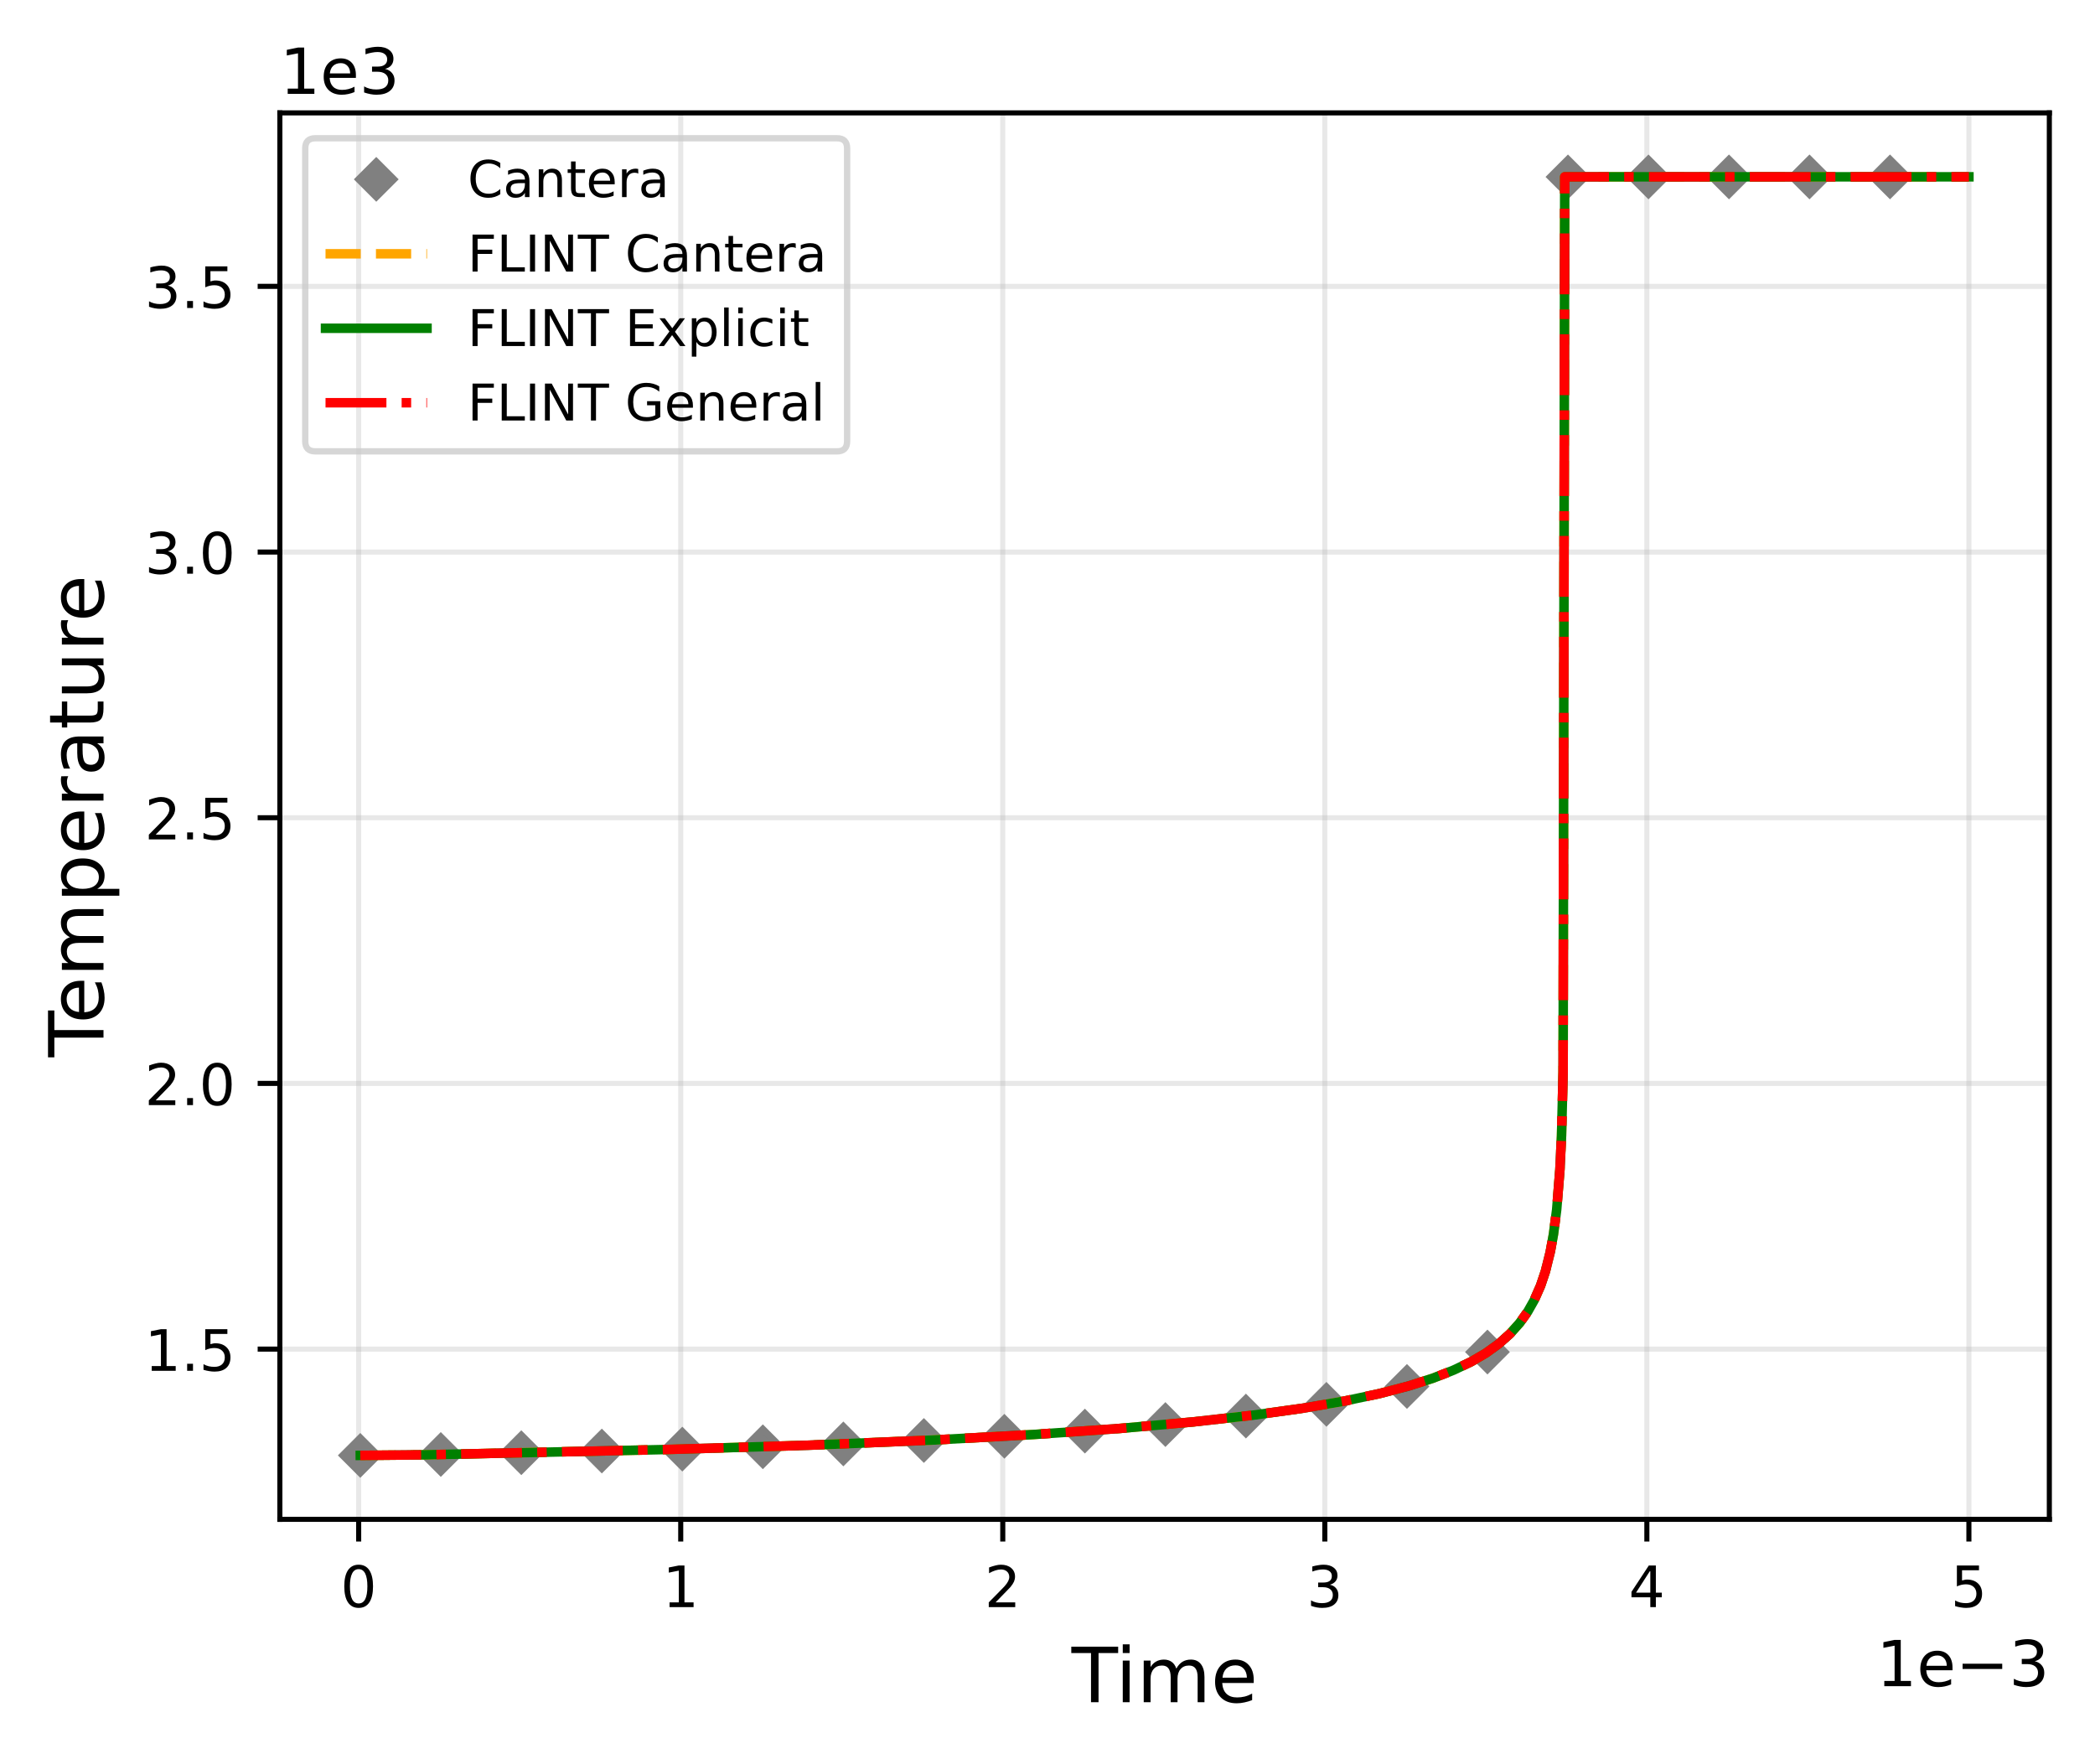
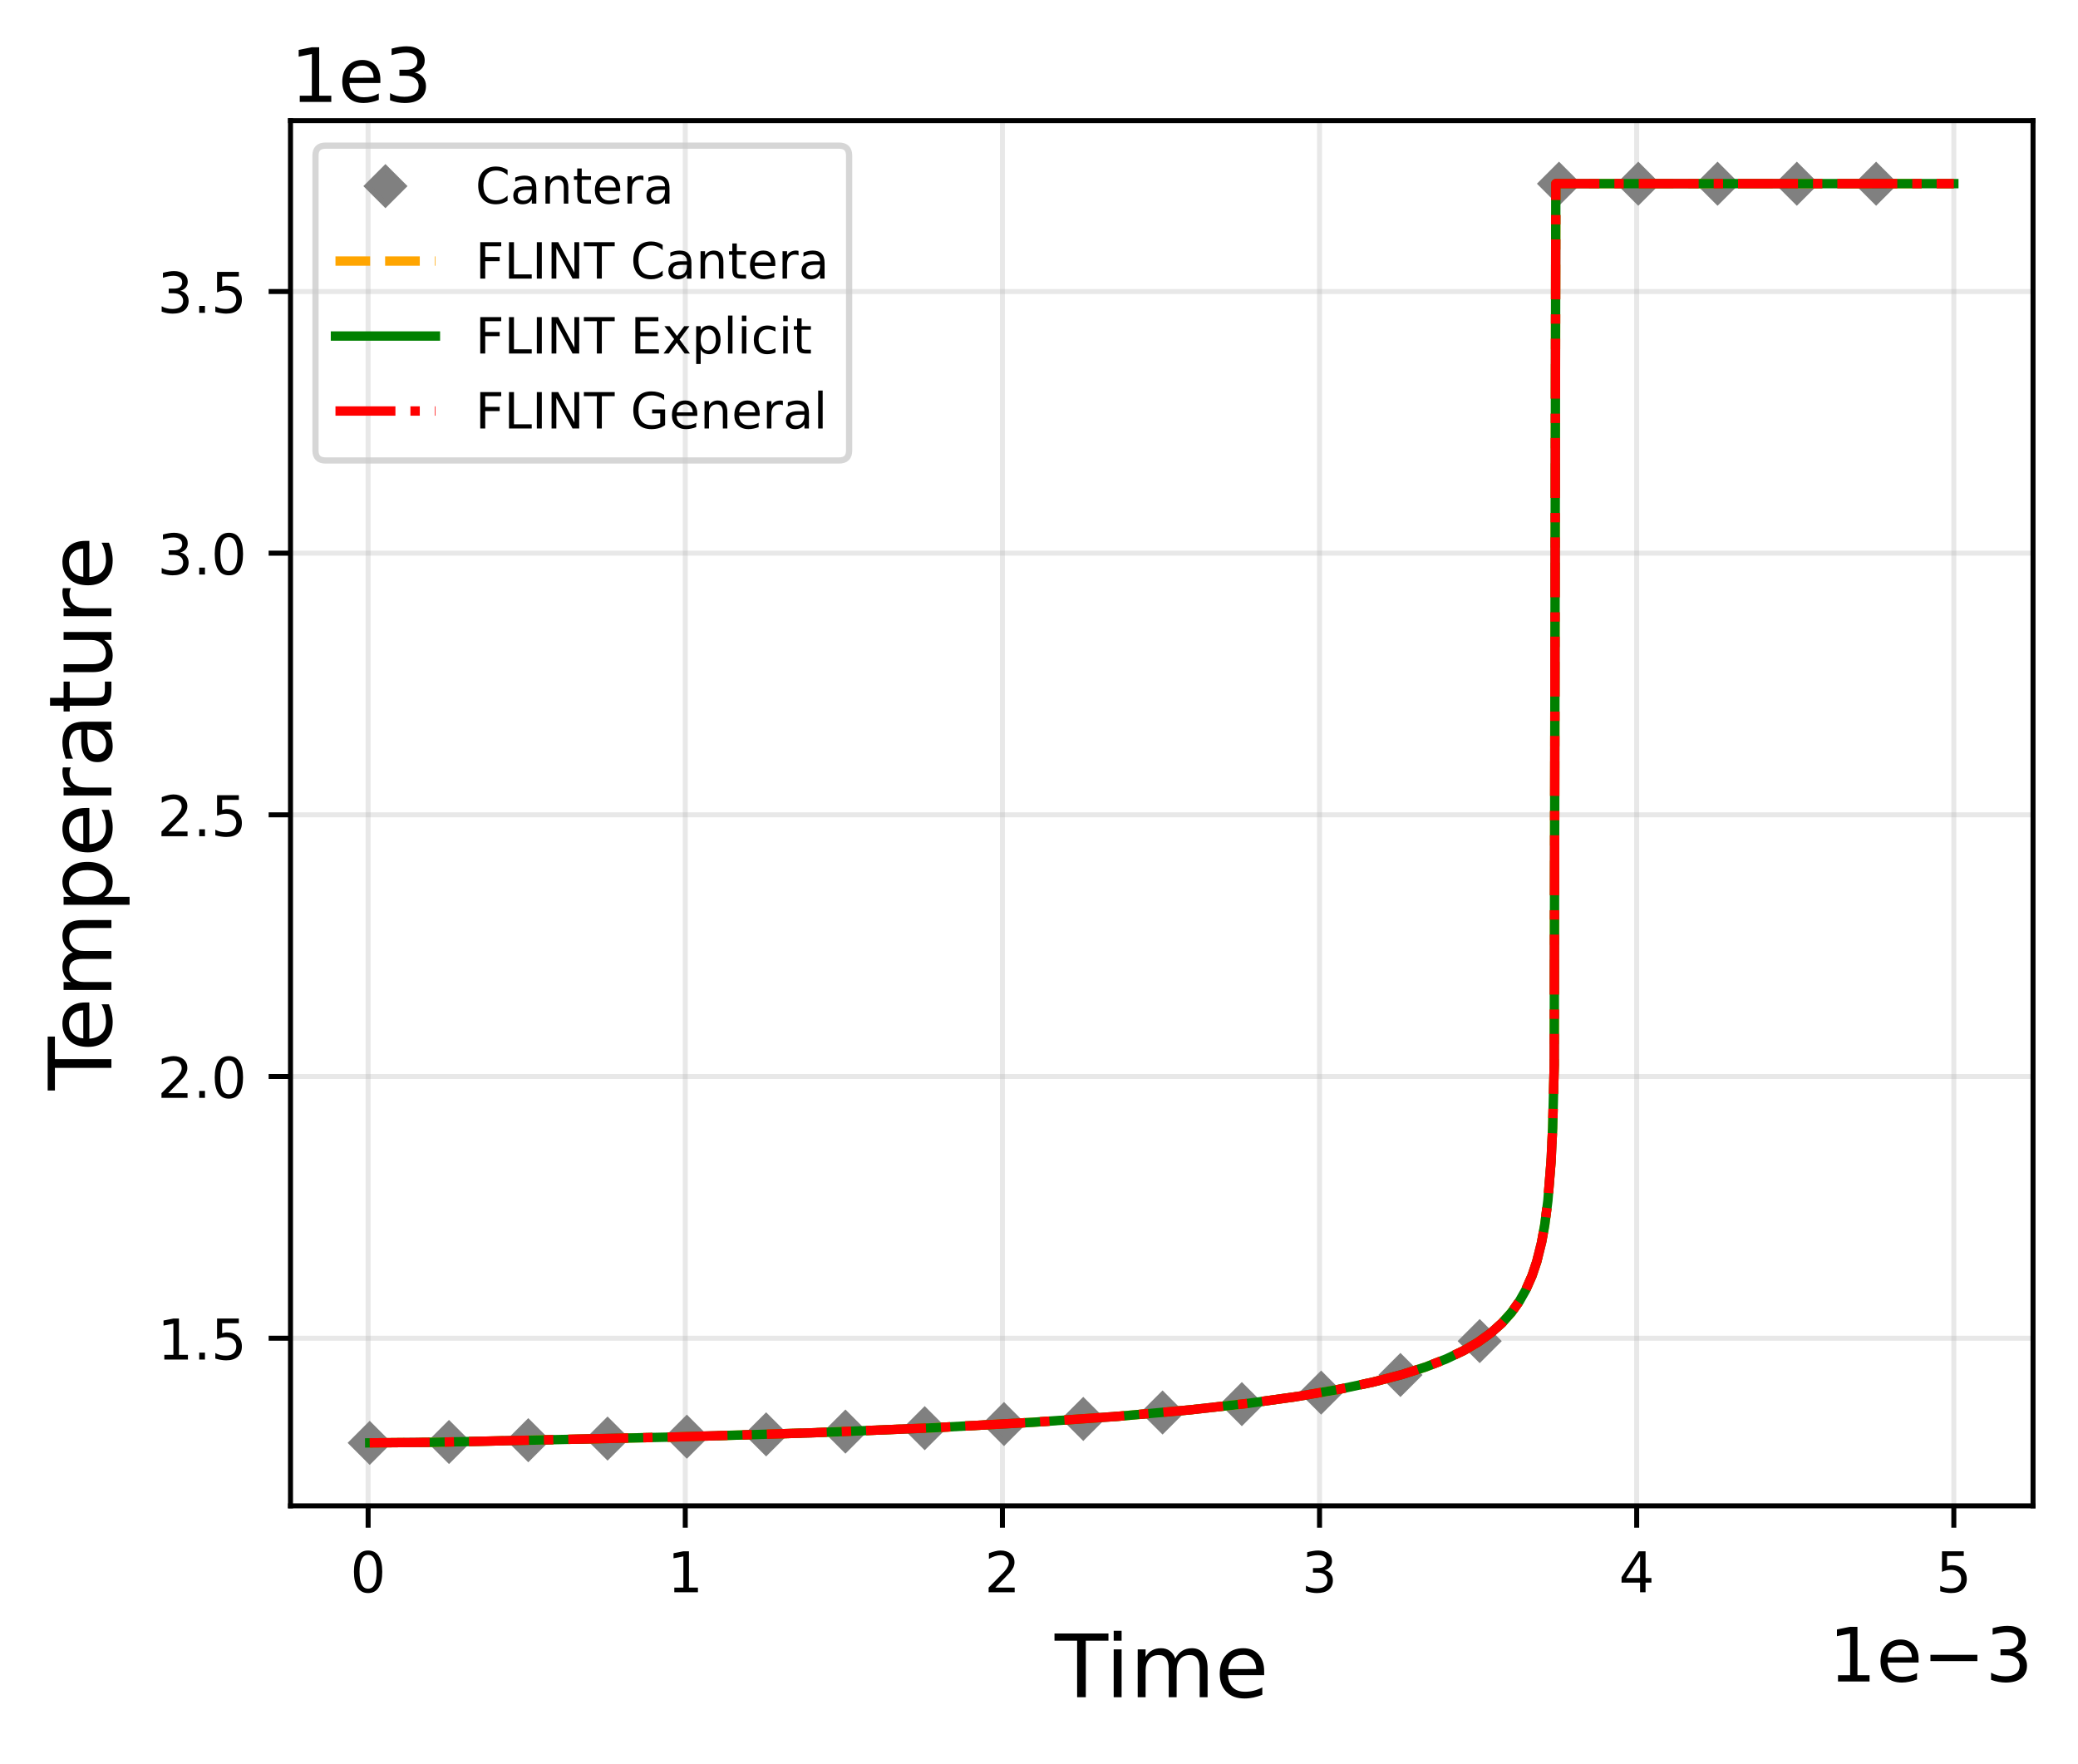
- <svg xmlns="http://www.w3.org/2000/svg" xmlns:xlink="http://www.w3.org/1999/xlink" width="330.327pt" height="278.082pt" viewBox="0 0 330.327 278.082" version="1.1">
+ <svg xmlns="http://www.w3.org/2000/svg" xmlns:xlink="http://www.w3.org/1999/xlink" width="332.713pt" height="282.278pt" viewBox="0 0 332.713 282.278" version="1.1">
  <defs>
    <style type="text/css">*{stroke-linejoin: round; stroke-linecap: butt}</style>
  </defs>
  <g id="figure_1">
    <g id="patch_1">
-       <path d="M -0 278.082  L 330.327 278.082  L 330.327 0  L -0 0  L -0 278.082  z " style="fill: none" />
+       <path d="M 0 282.278  L 332.713 282.278  L 332.713 0  L 0 0  L 0 282.278  z " style="fill: none" />
    </g>
    <g id="axes_1">
      <g id="patch_2">
-         <path d="M 44.127 239.558  L 323.127 239.558  L 323.127 17.798  L 44.127 17.798  L 44.127 239.558  z " style="fill: none" />
+         <path d="M 46.513 241.077  L 325.513 241.077  L 325.513 19.317  L 46.513 19.317  L 46.513 241.077  z " style="fill: none" />
      </g>
      <g id="matplotlib.axis_1">
        <g id="xtick_1">
          <g id="line2d_1">
-             <path d="M 56.554 239.558  L 56.554 17.798  " clip-path="url(#p3cdc79faeb)" style="fill: none; stroke: #b0b0b0; stroke-opacity: 0.3; stroke-width: 0.8; stroke-linecap: square" />
+             <path d="M 58.941 241.077  L 58.941 19.317  " clip-path="url(#p2e69979c1e)" style="fill: none; stroke: #b0b0b0; stroke-opacity: 0.3; stroke-width: 0.8; stroke-linecap: square" />
          </g>
          <g id="line2d_2">
            <defs>
-               <path id="m8acb0f9931" d="M 0 0  L 0 3.5  " style="stroke: #000000; stroke-width: 0.8" />
+               <path id="m43b97be018" d="M 0 0  L 0 3.5  " style="stroke: #000000; stroke-width: 0.8" />
            </defs>
            <g>
-               <use xlink:href="#m8acb0f9931" x="56.554" y="239.558" style="stroke: #000000; stroke-width: 0.8" />
+               <use xlink:href="#m43b97be018" x="58.941" y="241.077" style="stroke: #000000; stroke-width: 0.8" />
            </g>
          </g>
          <g id="text_1">
-             <text style="font: 9px 'DejaVu Sans', 'Bitstream Vera Sans', 'Computer Modern Sans Serif', 'Lucida Grande', 'Verdana', 'Geneva', 'Lucid', 'Arial', 'Helvetica', 'Avant Garde', sans-serif; text-anchor: middle" x="56.554" y="253.397" transform="rotate(-0 56.55449 253.397)">0</text>
+             <text style="font-size: 9px; font-family: 'DejaVu Sans', 'Bitstream Vera Sans', 'Computer Modern Sans Serif', 'Lucida Grande', 'Verdana', 'Geneva', 'Lucid', 'Arial', 'Helvetica', 'Avant Garde', sans-serif; text-anchor: middle" x="58.941" y="254.915" transform="rotate(-0 58.94074 254.9151)">0</text>
          </g>
        </g>
        <g id="xtick_2">
          <g id="line2d_3">
-             <path d="M 107.333 239.558  L 107.333 17.798  " clip-path="url(#p3cdc79faeb)" style="fill: none; stroke: #b0b0b0; stroke-opacity: 0.3; stroke-width: 0.8; stroke-linecap: square" />
+             <path d="M 109.719 241.077  L 109.719 19.317  " clip-path="url(#p2e69979c1e)" style="fill: none; stroke: #b0b0b0; stroke-opacity: 0.3; stroke-width: 0.8; stroke-linecap: square" />
          </g>
          <g id="line2d_4">
            <g>
-               <use xlink:href="#m8acb0f9931" x="107.333" y="239.558" style="stroke: #000000; stroke-width: 0.8" />
+               <use xlink:href="#m43b97be018" x="109.719" y="241.077" style="stroke: #000000; stroke-width: 0.8" />
            </g>
          </g>
          <g id="text_2">
-             <text style="font: 9px 'DejaVu Sans', 'Bitstream Vera Sans', 'Computer Modern Sans Serif', 'Lucida Grande', 'Verdana', 'Geneva', 'Lucid', 'Arial', 'Helvetica', 'Avant Garde', sans-serif; text-anchor: middle" x="107.333" y="253.397" transform="rotate(-0 107.3325 253.397)">1</text>
+             <text style="font-size: 9px; font-family: 'DejaVu Sans', 'Bitstream Vera Sans', 'Computer Modern Sans Serif', 'Lucida Grande', 'Verdana', 'Geneva', 'Lucid', 'Arial', 'Helvetica', 'Avant Garde', sans-serif; text-anchor: middle" x="109.719" y="254.915" transform="rotate(-0 109.7188 254.9151)">1</text>
          </g>
        </g>
        <g id="xtick_3">
          <g id="line2d_5">
-             <path d="M 158.111 239.558  L 158.111 17.798  " clip-path="url(#p3cdc79faeb)" style="fill: none; stroke: #b0b0b0; stroke-opacity: 0.3; stroke-width: 0.8; stroke-linecap: square" />
+             <path d="M 160.497 241.077  L 160.497 19.317  " clip-path="url(#p2e69979c1e)" style="fill: none; stroke: #b0b0b0; stroke-opacity: 0.3; stroke-width: 0.8; stroke-linecap: square" />
          </g>
          <g id="line2d_6">
            <g>
-               <use xlink:href="#m8acb0f9931" x="158.111" y="239.558" style="stroke: #000000; stroke-width: 0.8" />
+               <use xlink:href="#m43b97be018" x="160.497" y="241.077" style="stroke: #000000; stroke-width: 0.8" />
            </g>
          </g>
          <g id="text_3">
-             <text style="font: 9px 'DejaVu Sans', 'Bitstream Vera Sans', 'Computer Modern Sans Serif', 'Lucida Grande', 'Verdana', 'Geneva', 'Lucid', 'Arial', 'Helvetica', 'Avant Garde', sans-serif; text-anchor: middle" x="158.111" y="253.397" transform="rotate(-0 158.1106 253.397)">2</text>
+             <text style="font-size: 9px; font-family: 'DejaVu Sans', 'Bitstream Vera Sans', 'Computer Modern Sans Serif', 'Lucida Grande', 'Verdana', 'Geneva', 'Lucid', 'Arial', 'Helvetica', 'Avant Garde', sans-serif; text-anchor: middle" x="160.497" y="254.915" transform="rotate(-0 160.4968 254.9151)">2</text>
          </g>
        </g>
        <g id="xtick_4">
          <g id="line2d_7">
-             <path d="M 208.889 239.558  L 208.889 17.798  " clip-path="url(#p3cdc79faeb)" style="fill: none; stroke: #b0b0b0; stroke-opacity: 0.3; stroke-width: 0.8; stroke-linecap: square" />
+             <path d="M 211.275 241.077  L 211.275 19.317  " clip-path="url(#p2e69979c1e)" style="fill: none; stroke: #b0b0b0; stroke-opacity: 0.3; stroke-width: 0.8; stroke-linecap: square" />
          </g>
          <g id="line2d_8">
            <g>
-               <use xlink:href="#m8acb0f9931" x="208.889" y="239.558" style="stroke: #000000; stroke-width: 0.8" />
+               <use xlink:href="#m43b97be018" x="211.275" y="241.077" style="stroke: #000000; stroke-width: 0.8" />
            </g>
          </g>
          <g id="text_4">
-             <text style="font: 9px 'DejaVu Sans', 'Bitstream Vera Sans', 'Computer Modern Sans Serif', 'Lucida Grande', 'Verdana', 'Geneva', 'Lucid', 'Arial', 'Helvetica', 'Avant Garde', sans-serif; text-anchor: middle" x="208.889" y="253.397" transform="rotate(-0 208.8886 253.397)">3</text>
+             <text style="font-size: 9px; font-family: 'DejaVu Sans', 'Bitstream Vera Sans', 'Computer Modern Sans Serif', 'Lucida Grande', 'Verdana', 'Geneva', 'Lucid', 'Arial', 'Helvetica', 'Avant Garde', sans-serif; text-anchor: middle" x="211.275" y="254.915" transform="rotate(-0 211.2749 254.9151)">3</text>
          </g>
        </g>
        <g id="xtick_5">
          <g id="line2d_9">
-             <path d="M 259.667 239.558  L 259.667 17.798  " clip-path="url(#p3cdc79faeb)" style="fill: none; stroke: #b0b0b0; stroke-opacity: 0.3; stroke-width: 0.8; stroke-linecap: square" />
+             <path d="M 262.053 241.077  L 262.053 19.317  " clip-path="url(#p2e69979c1e)" style="fill: none; stroke: #b0b0b0; stroke-opacity: 0.3; stroke-width: 0.8; stroke-linecap: square" />
          </g>
          <g id="line2d_10">
            <g>
-               <use xlink:href="#m8acb0f9931" x="259.667" y="239.558" style="stroke: #000000; stroke-width: 0.8" />
+               <use xlink:href="#m43b97be018" x="262.053" y="241.077" style="stroke: #000000; stroke-width: 0.8" />
            </g>
          </g>
          <g id="text_5">
-             <text style="font: 9px 'DejaVu Sans', 'Bitstream Vera Sans', 'Computer Modern Sans Serif', 'Lucida Grande', 'Verdana', 'Geneva', 'Lucid', 'Arial', 'Helvetica', 'Avant Garde', sans-serif; text-anchor: middle" x="259.667" y="253.397" transform="rotate(-0 259.6667 253.397)">4</text>
+             <text style="font-size: 9px; font-family: 'DejaVu Sans', 'Bitstream Vera Sans', 'Computer Modern Sans Serif', 'Lucida Grande', 'Verdana', 'Geneva', 'Lucid', 'Arial', 'Helvetica', 'Avant Garde', sans-serif; text-anchor: middle" x="262.053" y="254.915" transform="rotate(-0 262.0529 254.9151)">4</text>
          </g>
        </g>
        <g id="xtick_6">
          <g id="line2d_11">
-             <path d="M 310.445 239.558  L 310.445 17.798  " clip-path="url(#p3cdc79faeb)" style="fill: none; stroke: #b0b0b0; stroke-opacity: 0.3; stroke-width: 0.8; stroke-linecap: square" />
+             <path d="M 312.831 241.077  L 312.831 19.317  " clip-path="url(#p2e69979c1e)" style="fill: none; stroke: #b0b0b0; stroke-opacity: 0.3; stroke-width: 0.8; stroke-linecap: square" />
          </g>
          <g id="line2d_12">
            <g>
-               <use xlink:href="#m8acb0f9931" x="310.445" y="239.558" style="stroke: #000000; stroke-width: 0.8" />
+               <use xlink:href="#m43b97be018" x="312.831" y="241.077" style="stroke: #000000; stroke-width: 0.8" />
            </g>
          </g>
          <g id="text_6">
-             <text style="font: 9px 'DejaVu Sans', 'Bitstream Vera Sans', 'Computer Modern Sans Serif', 'Lucida Grande', 'Verdana', 'Geneva', 'Lucid', 'Arial', 'Helvetica', 'Avant Garde', sans-serif; text-anchor: middle" x="310.445" y="253.397" transform="rotate(-0 310.4447 253.397)">5</text>
+             <text style="font-size: 9px; font-family: 'DejaVu Sans', 'Bitstream Vera Sans', 'Computer Modern Sans Serif', 'Lucida Grande', 'Verdana', 'Geneva', 'Lucid', 'Arial', 'Helvetica', 'Avant Garde', sans-serif; text-anchor: middle" x="312.831" y="254.915" transform="rotate(-0 312.831 254.9151)">5</text>
          </g>
        </g>
        <g id="text_7">
-           <text style="font: 12px 'DejaVu Sans', 'Bitstream Vera Sans', 'Computer Modern Sans Serif', 'Lucida Grande', 'Verdana', 'Geneva', 'Lucid', 'Arial', 'Helvetica', 'Avant Garde', sans-serif; text-anchor: middle" x="183.627" y="268.387" transform="rotate(-0 183.6266 268.3869)">Time</text>
+           <text style="font-size: 14px; font-family: 'DejaVu Sans', 'Bitstream Vera Sans', 'Computer Modern Sans Serif', 'Lucida Grande', 'Verdana', 'Geneva', 'Lucid', 'Arial', 'Helvetica', 'Avant Garde', sans-serif; text-anchor: middle" x="186.013" y="271.715" transform="rotate(-0 186.0128 271.715)">Time</text>
        </g>
        <g id="text_8">
-           <text style="font: 10px 'DejaVu Sans', 'Bitstream Vera Sans', 'Computer Modern Sans Serif', 'Lucida Grande', 'Verdana', 'Geneva', 'Lucid', 'Arial', 'Helvetica', 'Avant Garde', sans-serif; text-anchor: end" x="323.127" y="265.867" transform="rotate(-0 323.1266 265.8672)">1e−3</text>
+           <text style="font-size: 12px; font-family: 'DejaVu Sans', 'Bitstream Vera Sans', 'Computer Modern Sans Serif', 'Lucida Grande', 'Verdana', 'Geneva', 'Lucid', 'Arial', 'Helvetica', 'Avant Garde', sans-serif; text-anchor: end" x="325.513" y="269.194" transform="rotate(-0 325.5128 269.1944)">1e−3</text>
        </g>
      </g>
      <g id="matplotlib.axis_2">
        <g id="ytick_1">
          <g id="line2d_13">
-             <path d="M 44.127 212.72  L 323.127 212.72  " clip-path="url(#p3cdc79faeb)" style="fill: none; stroke: #b0b0b0; stroke-opacity: 0.3; stroke-width: 0.8; stroke-linecap: square" />
+             <path d="M 46.513 214.238  L 325.513 214.238  " clip-path="url(#p2e69979c1e)" style="fill: none; stroke: #b0b0b0; stroke-opacity: 0.3; stroke-width: 0.8; stroke-linecap: square" />
          </g>
          <g id="line2d_14">
            <defs>
-               <path id="m5badf15dda" d="M 0 0  L -3.5 0  " style="stroke: #000000; stroke-width: 0.8" />
+               <path id="m99be6eaf69" d="M 0 0  L -3.5 0  " style="stroke: #000000; stroke-width: 0.8" />
            </defs>
            <g>
-               <use xlink:href="#m5badf15dda" x="44.127" y="212.72" style="stroke: #000000; stroke-width: 0.8" />
+               <use xlink:href="#m99be6eaf69" x="46.513" y="214.238" style="stroke: #000000; stroke-width: 0.8" />
            </g>
          </g>
          <g id="text_9">
-             <text style="font: 9px 'DejaVu Sans', 'Bitstream Vera Sans', 'Computer Modern Sans Serif', 'Lucida Grande', 'Verdana', 'Geneva', 'Lucid', 'Arial', 'Helvetica', 'Avant Garde', sans-serif; text-anchor: end" x="37.127" y="216.139" transform="rotate(-0 37.12656 216.1388)">1.5</text>
+             <text style="font-size: 9px; font-family: 'DejaVu Sans', 'Bitstream Vera Sans', 'Computer Modern Sans Serif', 'Lucida Grande', 'Verdana', 'Geneva', 'Lucid', 'Arial', 'Helvetica', 'Avant Garde', sans-serif; text-anchor: end" x="39.513" y="217.657" transform="rotate(-0 39.51281 217.6573)">1.5</text>
          </g>
        </g>
        <g id="ytick_2">
          <g id="line2d_15">
-             <path d="M 44.127 170.826  L 323.127 170.826  " clip-path="url(#p3cdc79faeb)" style="fill: none; stroke: #b0b0b0; stroke-opacity: 0.3; stroke-width: 0.8; stroke-linecap: square" />
+             <path d="M 46.513 172.345  L 325.513 172.345  " clip-path="url(#p2e69979c1e)" style="fill: none; stroke: #b0b0b0; stroke-opacity: 0.3; stroke-width: 0.8; stroke-linecap: square" />
          </g>
          <g id="line2d_16">
            <g>
-               <use xlink:href="#m5badf15dda" x="44.127" y="170.826" style="stroke: #000000; stroke-width: 0.8" />
+               <use xlink:href="#m99be6eaf69" x="46.513" y="172.345" style="stroke: #000000; stroke-width: 0.8" />
            </g>
          </g>
          <g id="text_10">
-             <text style="font: 9px 'DejaVu Sans', 'Bitstream Vera Sans', 'Computer Modern Sans Serif', 'Lucida Grande', 'Verdana', 'Geneva', 'Lucid', 'Arial', 'Helvetica', 'Avant Garde', sans-serif; text-anchor: end" x="37.127" y="174.246" transform="rotate(-0 37.12656 174.2457)">2.0</text>
+             <text style="font-size: 9px; font-family: 'DejaVu Sans', 'Bitstream Vera Sans', 'Computer Modern Sans Serif', 'Lucida Grande', 'Verdana', 'Geneva', 'Lucid', 'Arial', 'Helvetica', 'Avant Garde', sans-serif; text-anchor: end" x="39.513" y="175.764" transform="rotate(-0 39.51281 175.7642)">2.0</text>
          </g>
        </g>
        <g id="ytick_3">
          <g id="line2d_17">
-             <path d="M 44.127 128.933  L 323.127 128.933  " clip-path="url(#p3cdc79faeb)" style="fill: none; stroke: #b0b0b0; stroke-opacity: 0.3; stroke-width: 0.8; stroke-linecap: square" />
+             <path d="M 46.513 130.452  L 325.513 130.452  " clip-path="url(#p2e69979c1e)" style="fill: none; stroke: #b0b0b0; stroke-opacity: 0.3; stroke-width: 0.8; stroke-linecap: square" />
          </g>
          <g id="line2d_18">
            <g>
-               <use xlink:href="#m5badf15dda" x="44.127" y="128.933" style="stroke: #000000; stroke-width: 0.8" />
+               <use xlink:href="#m99be6eaf69" x="46.513" y="130.452" style="stroke: #000000; stroke-width: 0.8" />
            </g>
          </g>
          <g id="text_11">
-             <text style="font: 9px 'DejaVu Sans', 'Bitstream Vera Sans', 'Computer Modern Sans Serif', 'Lucida Grande', 'Verdana', 'Geneva', 'Lucid', 'Arial', 'Helvetica', 'Avant Garde', sans-serif; text-anchor: end" x="37.127" y="132.353" transform="rotate(-0 37.12656 132.3526)">2.5</text>
+             <text style="font-size: 9px; font-family: 'DejaVu Sans', 'Bitstream Vera Sans', 'Computer Modern Sans Serif', 'Lucida Grande', 'Verdana', 'Geneva', 'Lucid', 'Arial', 'Helvetica', 'Avant Garde', sans-serif; text-anchor: end" x="39.513" y="133.871" transform="rotate(-0 39.51281 133.8711)">2.5</text>
          </g>
        </g>
        <g id="ytick_4">
          <g id="line2d_19">
-             <path d="M 44.127 87.04  L 323.127 87.04  " clip-path="url(#p3cdc79faeb)" style="fill: none; stroke: #b0b0b0; stroke-opacity: 0.3; stroke-width: 0.8; stroke-linecap: square" />
+             <path d="M 46.513 88.559  L 325.513 88.559  " clip-path="url(#p2e69979c1e)" style="fill: none; stroke: #b0b0b0; stroke-opacity: 0.3; stroke-width: 0.8; stroke-linecap: square" />
          </g>
          <g id="line2d_20">
            <g>
-               <use xlink:href="#m5badf15dda" x="44.127" y="87.04" style="stroke: #000000; stroke-width: 0.8" />
+               <use xlink:href="#m99be6eaf69" x="46.513" y="88.559" style="stroke: #000000; stroke-width: 0.8" />
            </g>
          </g>
          <g id="text_12">
-             <text style="font: 9px 'DejaVu Sans', 'Bitstream Vera Sans', 'Computer Modern Sans Serif', 'Lucida Grande', 'Verdana', 'Geneva', 'Lucid', 'Arial', 'Helvetica', 'Avant Garde', sans-serif; text-anchor: end" x="37.127" y="90.46" transform="rotate(-0 37.12656 90.45955)">3.0</text>
+             <text style="font-size: 9px; font-family: 'DejaVu Sans', 'Bitstream Vera Sans', 'Computer Modern Sans Serif', 'Lucida Grande', 'Verdana', 'Geneva', 'Lucid', 'Arial', 'Helvetica', 'Avant Garde', sans-serif; text-anchor: end" x="39.513" y="91.978" transform="rotate(-0 39.51281 91.97799)">3.0</text>
          </g>
        </g>
        <g id="ytick_5">
          <g id="line2d_21">
-             <path d="M 44.127 45.147  L 323.127 45.147  " clip-path="url(#p3cdc79faeb)" style="fill: none; stroke: #b0b0b0; stroke-opacity: 0.3; stroke-width: 0.8; stroke-linecap: square" />
+             <path d="M 46.513 46.666  L 325.513 46.666  " clip-path="url(#p2e69979c1e)" style="fill: none; stroke: #b0b0b0; stroke-opacity: 0.3; stroke-width: 0.8; stroke-linecap: square" />
          </g>
          <g id="line2d_22">
            <g>
-               <use xlink:href="#m5badf15dda" x="44.127" y="45.147" style="stroke: #000000; stroke-width: 0.8" />
+               <use xlink:href="#m99be6eaf69" x="46.513" y="46.666" style="stroke: #000000; stroke-width: 0.8" />
            </g>
          </g>
          <g id="text_13">
-             <text style="font: 9px 'DejaVu Sans', 'Bitstream Vera Sans', 'Computer Modern Sans Serif', 'Lucida Grande', 'Verdana', 'Geneva', 'Lucid', 'Arial', 'Helvetica', 'Avant Garde', sans-serif; text-anchor: end" x="37.127" y="48.566" transform="rotate(-0 37.12656 48.56646)">3.5</text>
+             <text style="font-size: 9px; font-family: 'DejaVu Sans', 'Bitstream Vera Sans', 'Computer Modern Sans Serif', 'Lucida Grande', 'Verdana', 'Geneva', 'Lucid', 'Arial', 'Helvetica', 'Avant Garde', sans-serif; text-anchor: end" x="39.513" y="50.085" transform="rotate(-0 39.51281 50.08489)">3.5</text>
          </g>
        </g>
        <g id="text_14">
-           <text style="font: 12px 'DejaVu Sans', 'Bitstream Vera Sans', 'Computer Modern Sans Serif', 'Lucida Grande', 'Verdana', 'Geneva', 'Lucid', 'Arial', 'Helvetica', 'Avant Garde', sans-serif; text-anchor: middle" x="16.318" y="128.678" transform="rotate(-90 16.31812 128.6784)">Temperature</text>
+           <text style="font-size: 14px; font-family: 'DejaVu Sans', 'Bitstream Vera Sans', 'Computer Modern Sans Serif', 'Lucida Grande', 'Verdana', 'Geneva', 'Lucid', 'Arial', 'Helvetica', 'Avant Garde', sans-serif; text-anchor: middle" x="17.837" y="130.197" transform="rotate(-90 17.83672 130.1972)">Temperature</text>
        </g>
        <g id="text_15">
-           <text style="font: 10px 'DejaVu Sans', 'Bitstream Vera Sans', 'Computer Modern Sans Serif', 'Lucida Grande', 'Verdana', 'Geneva', 'Lucid', 'Arial', 'Helvetica', 'Avant Garde', sans-serif; text-anchor: start" x="44.127" y="14.798" transform="rotate(-0 44.12656 14.79844)">1e3</text>
+           <text style="font-size: 12px; font-family: 'DejaVu Sans', 'Bitstream Vera Sans', 'Computer Modern Sans Serif', 'Lucida Grande', 'Verdana', 'Geneva', 'Lucid', 'Arial', 'Helvetica', 'Avant Garde', sans-serif; text-anchor: start" x="46.513" y="16.317" transform="rotate(-0 46.51281 16.31719)">1e3</text>
        </g>
      </g>
      <g id="line2d_23">
        <defs>
-           <path id="m3d02669e92" d="M -0 2.828  L 2.828 0  L 0 -2.828  L -2.828 -0  z " style="stroke: #808080; stroke-linejoin: miter" />
+           <path id="m50426d748c" d="M -0 2.828  L 2.828 0  L 0 -2.828  L -2.828 -0  z " style="stroke: #808080; stroke-linejoin: miter" />
        </defs>
-         <g clip-path="url(#p3cdc79faeb)">
-           <use xlink:href="#m3d02669e92" x="56.808" y="229.478" style="fill: #808080; stroke: #808080; stroke-linejoin: miter" />
-           <use xlink:href="#m3d02669e92" x="69.503" y="229.334" style="fill: #808080; stroke: #808080; stroke-linejoin: miter" />
-           <use xlink:href="#m3d02669e92" x="82.197" y="229.051" style="fill: #808080; stroke: #808080; stroke-linejoin: miter" />
-           <use xlink:href="#m3d02669e92" x="94.892" y="228.788" style="fill: #808080; stroke: #808080; stroke-linejoin: miter" />
-           <use xlink:href="#m3d02669e92" x="107.586" y="228.485" style="fill: #808080; stroke: #808080; stroke-linejoin: miter" />
-           <use xlink:href="#m3d02669e92" x="120.281" y="228.117" style="fill: #808080; stroke: #808080; stroke-linejoin: miter" />
-           <use xlink:href="#m3d02669e92" x="132.975" y="227.669" style="fill: #808080; stroke: #808080; stroke-linejoin: miter" />
-           <use xlink:href="#m3d02669e92" x="145.67" y="227.125" style="fill: #808080; stroke: #808080; stroke-linejoin: miter" />
-           <use xlink:href="#m3d02669e92" x="158.364" y="226.461" style="fill: #808080; stroke: #808080; stroke-linejoin: miter" />
-           <use xlink:href="#m3d02669e92" x="171.059" y="225.644" style="fill: #808080; stroke: #808080; stroke-linejoin: miter" />
-           <use xlink:href="#m3d02669e92" x="183.754" y="224.615" style="fill: #808080; stroke: #808080; stroke-linejoin: miter" />
-           <use xlink:href="#m3d02669e92" x="196.448" y="223.274" style="fill: #808080; stroke: #808080; stroke-linejoin: miter" />
-           <use xlink:href="#m3d02669e92" x="209.143" y="221.427" style="fill: #808080; stroke: #808080; stroke-linejoin: miter" />
-           <use xlink:href="#m3d02669e92" x="221.837" y="218.607" style="fill: #808080; stroke: #808080; stroke-linejoin: miter" />
-           <use xlink:href="#m3d02669e92" x="234.532" y="213.178" style="fill: #808080; stroke: #808080; stroke-linejoin: miter" />
-           <use xlink:href="#m3d02669e92" x="247.226" y="27.893" style="fill: #808080; stroke: #808080; stroke-linejoin: miter" />
-           <use xlink:href="#m3d02669e92" x="259.921" y="27.893" style="fill: #808080; stroke: #808080; stroke-linejoin: miter" />
-           <use xlink:href="#m3d02669e92" x="272.615" y="27.893" style="fill: #808080; stroke: #808080; stroke-linejoin: miter" />
-           <use xlink:href="#m3d02669e92" x="285.31" y="27.893" style="fill: #808080; stroke: #808080; stroke-linejoin: miter" />
-           <use xlink:href="#m3d02669e92" x="298.004" y="27.893" style="fill: #808080; stroke: #808080; stroke-linejoin: miter" />
+         <g clip-path="url(#p2e69979c1e)">
+           <use xlink:href="#m50426d748c" x="59.195" y="230.996" style="fill: #808080; stroke: #808080; stroke-linejoin: miter" />
+           <use xlink:href="#m50426d748c" x="71.889" y="230.853" style="fill: #808080; stroke: #808080; stroke-linejoin: miter" />
+           <use xlink:href="#m50426d748c" x="84.584" y="230.57" style="fill: #808080; stroke: #808080; stroke-linejoin: miter" />
+           <use xlink:href="#m50426d748c" x="97.278" y="230.306" style="fill: #808080; stroke: #808080; stroke-linejoin: miter" />
+           <use xlink:href="#m50426d748c" x="109.973" y="230.004" style="fill: #808080; stroke: #808080; stroke-linejoin: miter" />
+           <use xlink:href="#m50426d748c" x="122.667" y="229.636" style="fill: #808080; stroke: #808080; stroke-linejoin: miter" />
+           <use xlink:href="#m50426d748c" x="135.362" y="229.188" style="fill: #808080; stroke: #808080; stroke-linejoin: miter" />
+           <use xlink:href="#m50426d748c" x="148.056" y="228.643" style="fill: #808080; stroke: #808080; stroke-linejoin: miter" />
+           <use xlink:href="#m50426d748c" x="160.751" y="227.98" style="fill: #808080; stroke: #808080; stroke-linejoin: miter" />
+           <use xlink:href="#m50426d748c" x="173.445" y="227.163" style="fill: #808080; stroke: #808080; stroke-linejoin: miter" />
+           <use xlink:href="#m50426d748c" x="186.14" y="226.134" style="fill: #808080; stroke: #808080; stroke-linejoin: miter" />
+           <use xlink:href="#m50426d748c" x="198.834" y="224.793" style="fill: #808080; stroke: #808080; stroke-linejoin: miter" />
+           <use xlink:href="#m50426d748c" x="211.529" y="222.946" style="fill: #808080; stroke: #808080; stroke-linejoin: miter" />
+           <use xlink:href="#m50426d748c" x="224.223" y="220.127" style="fill: #808080; stroke: #808080; stroke-linejoin: miter" />
+           <use xlink:href="#m50426d748c" x="236.918" y="214.702" style="fill: #808080; stroke: #808080; stroke-linejoin: miter" />
+           <use xlink:href="#m50426d748c" x="249.612" y="29.412" style="fill: #808080; stroke: #808080; stroke-linejoin: miter" />
+           <use xlink:href="#m50426d748c" x="262.307" y="29.412" style="fill: #808080; stroke: #808080; stroke-linejoin: miter" />
+           <use xlink:href="#m50426d748c" x="275.001" y="29.412" style="fill: #808080; stroke: #808080; stroke-linejoin: miter" />
+           <use xlink:href="#m50426d748c" x="287.696" y="29.412" style="fill: #808080; stroke: #808080; stroke-linejoin: miter" />
+           <use xlink:href="#m50426d748c" x="300.39" y="29.412" style="fill: #808080; stroke: #808080; stroke-linejoin: miter" />
        </g>
      </g>
      <g id="line2d_24">
-         <path d="M 56.808 229.477  L 66.964 229.386  L 105.048 228.55  L 127.39 227.877  L 146.686 227.076  L 162.935 226.187  L 176.645 225.222  L 188.07 224.201  L 197.464 223.149  L 205.334 222.054  L 211.935 220.917  L 217.521 219.73  L 222.091 218.536  L 225.899 217.319  L 229.2 216.029  L 231.993 214.69  L 234.278 213.35  L 236.309 211.889  L 238.086 210.304  L 239.609 208.603  L 240.879 206.819  L 241.894 205.025  L 242.91 202.72  L 243.672 200.455  L 244.433 197.406  L 244.941 194.625  L 245.449 190.73  L 245.957 184.456  L 246.211 179.15  L 246.464 169.14  L 246.718 27.878  L 310.445 27.878  L 310.445 27.878  " clip-path="url(#p3cdc79faeb)" style="fill: none; stroke-dasharray: 5.55,2.4; stroke-dashoffset: 0; stroke: #ffa500; stroke-width: 1.5" />
+         <path d="M 59.195 230.996  L 69.35 230.905  L 107.434 230.069  L 129.776 229.395  L 149.072 228.595  L 165.321 227.706  L 179.031 226.741  L 190.456 225.72  L 199.85 224.668  L 207.72 223.573  L 214.322 222.436  L 219.907 221.249  L 224.477 220.054  L 228.286 218.838  L 231.586 217.548  L 234.379 216.209  L 236.664 214.869  L 238.695 213.407  L 240.472 211.822  L 241.996 210.121  L 243.265 208.336  L 244.281 206.542  L 245.296 204.237  L 246.058 201.971  L 246.82 198.921  L 247.327 196.138  L 247.835 192.241  L 248.343 185.96  L 248.597 180.645  L 248.851 170.603  L 249.105 29.397  L 312.831 29.397  L 312.831 29.397  " clip-path="url(#p2e69979c1e)" style="fill: none; stroke-dasharray: 5.55,2.4; stroke-dashoffset: 0; stroke: #ffa500; stroke-width: 1.5" />
      </g>
      <g id="line2d_25">
-         <path d="M 56.808 229.477  L 66.964 229.386  L 105.048 228.55  L 127.39 227.877  L 146.686 227.076  L 162.935 226.187  L 176.645 225.222  L 188.07 224.201  L 197.464 223.149  L 205.334 222.054  L 211.935 220.917  L 217.521 219.729  L 222.091 218.535  L 225.899 217.318  L 229.2 216.028  L 231.993 214.69  L 234.278 213.349  L 236.309 211.888  L 238.086 210.302  L 239.609 208.601  L 240.879 206.816  L 241.894 205.022  L 242.91 202.715  L 243.672 200.449  L 244.433 197.398  L 244.941 194.613  L 245.449 190.714  L 245.957 184.425  L 246.211 179.102  L 246.464 169.027  L 246.718 27.878  L 310.445 27.878  L 310.445 27.878  " clip-path="url(#p3cdc79faeb)" style="fill: none; stroke: #008000; stroke-width: 1.5; stroke-linecap: square" />
+         <path d="M 59.195 230.996  L 69.35 230.905  L 107.434 230.069  L 129.776 229.395  L 149.072 228.595  L 165.321 227.706  L 179.031 226.741  L 190.456 225.72  L 199.85 224.668  L 207.72 223.572  L 214.322 222.435  L 219.907 221.248  L 224.477 220.054  L 228.286 218.837  L 231.586 217.547  L 234.379 216.208  L 236.664 214.867  L 238.695 213.406  L 240.472 211.82  L 241.996 210.119  L 243.265 208.334  L 244.281 206.539  L 245.296 204.232  L 246.058 201.965  L 246.82 198.912  L 247.327 196.126  L 247.835 192.224  L 248.343 185.929  L 248.597 180.597  L 248.851 170.49  L 249.105 29.397  L 312.831 29.397  L 312.831 29.397  " clip-path="url(#p2e69979c1e)" style="fill: none; stroke: #008000; stroke-width: 1.5; stroke-linecap: square" />
      </g>
      <g id="line2d_26">
-         <path d="M 56.808 229.477  L 66.964 229.386  L 105.048 228.55  L 127.39 227.877  L 146.686 227.076  L 162.935 226.187  L 176.645 225.222  L 188.07 224.201  L 197.464 223.149  L 205.334 222.054  L 211.935 220.917  L 217.521 219.729  L 222.091 218.535  L 225.899 217.318  L 229.2 216.028  L 231.993 214.69  L 234.278 213.349  L 236.309 211.888  L 238.086 210.302  L 239.609 208.601  L 240.879 206.816  L 241.894 205.022  L 242.91 202.715  L 243.672 200.449  L 244.433 197.398  L 244.941 194.613  L 245.449 190.714  L 245.957 184.425  L 246.211 179.102  L 246.464 169.027  L 246.718 27.878  L 310.445 27.878  L 310.445 27.878  " clip-path="url(#p3cdc79faeb)" style="fill: none; stroke-dasharray: 9.6,2.4,1.5,2.4; stroke-dashoffset: 0; stroke: #ff0000; stroke-width: 1.5" />
+         <path d="M 59.195 230.996  L 69.35 230.905  L 107.434 230.069  L 129.776 229.395  L 149.072 228.595  L 165.321 227.706  L 179.031 226.741  L 190.456 225.72  L 199.85 224.668  L 207.72 223.572  L 214.322 222.435  L 219.907 221.248  L 224.477 220.054  L 228.286 218.837  L 231.586 217.547  L 234.379 216.208  L 236.664 214.867  L 238.695 213.406  L 240.472 211.82  L 241.996 210.119  L 243.265 208.334  L 244.281 206.539  L 245.296 204.232  L 246.058 201.965  L 246.82 198.912  L 247.327 196.126  L 247.835 192.224  L 248.343 185.929  L 248.597 180.597  L 248.851 170.49  L 249.105 29.397  L 312.831 29.397  L 312.831 29.397  " clip-path="url(#p2e69979c1e)" style="fill: none; stroke-dasharray: 9.6,2.4,1.5,2.4; stroke-dashoffset: 0; stroke: #ff0000; stroke-width: 1.5" />
      </g>
      <g id="patch_3">
-         <path d="M 44.127 239.558  L 44.127 17.798  " style="fill: none; stroke: #000000; stroke-width: 0.8; stroke-linejoin: miter; stroke-linecap: square" />
+         <path d="M 46.513 241.077  L 46.513 19.317  " style="fill: none; stroke: #000000; stroke-width: 0.8; stroke-linejoin: miter; stroke-linecap: square" />
      </g>
      <g id="patch_4">
-         <path d="M 323.127 239.558  L 323.127 17.798  " style="fill: none; stroke: #000000; stroke-width: 0.8; stroke-linejoin: miter; stroke-linecap: square" />
+         <path d="M 325.513 241.077  L 325.513 19.317  " style="fill: none; stroke: #000000; stroke-width: 0.8; stroke-linejoin: miter; stroke-linecap: square" />
      </g>
      <g id="patch_5">
-         <path d="M 44.127 239.558  L 323.127 239.558  " style="fill: none; stroke: #000000; stroke-width: 0.8; stroke-linejoin: miter; stroke-linecap: square" />
+         <path d="M 46.513 241.077  L 325.513 241.077  " style="fill: none; stroke: #000000; stroke-width: 0.8; stroke-linejoin: miter; stroke-linecap: square" />
      </g>
      <g id="patch_6">
-         <path d="M 44.127 17.798  L 323.127 17.798  " style="fill: none; stroke: #000000; stroke-width: 0.8; stroke-linejoin: miter; stroke-linecap: square" />
+         <path d="M 46.513 19.317  L 325.513 19.317  " style="fill: none; stroke: #000000; stroke-width: 0.8; stroke-linejoin: miter; stroke-linecap: square" />
      </g>
      <g id="legend_1">
        <g id="patch_7">
-           <path d="M 49.727 71.168  L 131.968 71.168  Q 133.568 71.168 133.568 69.568  L 133.568 23.398  Q 133.568 21.798 131.968 21.798  L 49.727 21.798  Q 48.127 21.798 48.127 23.398  L 48.127 69.568  Q 48.127 71.168 49.727 71.168  L 49.727 71.168  z " style="fill: none; opacity: 0.8; stroke: #cccccc; stroke-linejoin: miter" />
+           <path d="M 52.113 73.72  L 134.354 73.72  Q 135.954 73.72 135.954 72.12  L 135.954 24.917  Q 135.954 23.317 134.354 23.317  L 52.113 23.317  Q 50.513 23.317 50.513 24.917  L 50.513 72.12  Q 50.513 73.72 52.113 73.72  L 52.113 73.72  z " style="fill: none; opacity: 0.8; stroke: #cccccc; stroke-linejoin: miter" />
        </g>
        <g id="line2d_27">
          <g>
-             <use xlink:href="#m3d02669e92" x="59.327" y="28.277" style="fill: #808080; stroke: #808080; stroke-linejoin: miter" />
+             <use xlink:href="#m50426d748c" x="61.713" y="29.796" style="fill: #808080; stroke: #808080; stroke-linejoin: miter" />
          </g>
        </g>
        <g id="text_16">
-           <text style="font: 8px 'DejaVu Sans', 'Bitstream Vera Sans', 'Computer Modern Sans Serif', 'Lucida Grande', 'Verdana', 'Geneva', 'Lucid', 'Arial', 'Helvetica', 'Avant Garde', sans-serif; text-anchor: start" x="73.727" y="31.077" transform="rotate(-0 73.72656 31.07719)">Cantera</text>
+           <text style="font-size: 8px; font-family: 'DejaVu Sans', 'Bitstream Vera Sans', 'Computer Modern Sans Serif', 'Lucida Grande', 'Verdana', 'Geneva', 'Lucid', 'Arial', 'Helvetica', 'Avant Garde', sans-serif; text-anchor: start" x="76.113" y="32.596" transform="rotate(-0 76.11281 32.59594)">Cantera</text>
        </g>
        <g id="line2d_28">
-           <path d="M 51.327 40.02  L 59.327 40.02  L 67.327 40.02  " style="fill: none; stroke-dasharray: 5.55,2.4; stroke-dashoffset: 0; stroke: #ffa500; stroke-width: 1.5" />
+           <path d="M 53.713 41.797  L 61.713 41.797  L 69.713 41.797  " style="fill: none; stroke-dasharray: 5.55,2.4; stroke-dashoffset: 0; stroke: #ffa500; stroke-width: 1.5" />
        </g>
        <g id="text_17">
-           <text style="font: 8px 'DejaVu Sans', 'Bitstream Vera Sans', 'Computer Modern Sans Serif', 'Lucida Grande', 'Verdana', 'Geneva', 'Lucid', 'Arial', 'Helvetica', 'Avant Garde', sans-serif; text-anchor: start" x="73.727" y="42.82" transform="rotate(-0 73.72656 42.81969)">FLINT Cantera</text>
+           <text style="font-size: 8px; font-family: 'DejaVu Sans', 'Bitstream Vera Sans', 'Computer Modern Sans Serif', 'Lucida Grande', 'Verdana', 'Geneva', 'Lucid', 'Arial', 'Helvetica', 'Avant Garde', sans-serif; text-anchor: start" x="76.113" y="44.597" transform="rotate(-0 76.11281 44.59656)">FLINT Cantera</text>
        </g>
        <g id="line2d_29">
-           <path d="M 51.327 51.762  L 59.327 51.762  L 67.327 51.762  " style="fill: none; stroke: #008000; stroke-width: 1.5; stroke-linecap: square" />
+           <path d="M 53.713 53.797  L 61.713 53.797  L 69.713 53.797  " style="fill: none; stroke: #008000; stroke-width: 1.5; stroke-linecap: square" />
        </g>
        <g id="text_18">
-           <text style="font: 8px 'DejaVu Sans', 'Bitstream Vera Sans', 'Computer Modern Sans Serif', 'Lucida Grande', 'Verdana', 'Geneva', 'Lucid', 'Arial', 'Helvetica', 'Avant Garde', sans-serif; text-anchor: start" x="73.727" y="54.562" transform="rotate(-0 73.72656 54.56219)">FLINT Explicit</text>
+           <text style="font-size: 8px; font-family: 'DejaVu Sans', 'Bitstream Vera Sans', 'Computer Modern Sans Serif', 'Lucida Grande', 'Verdana', 'Geneva', 'Lucid', 'Arial', 'Helvetica', 'Avant Garde', sans-serif; text-anchor: start" x="76.113" y="56.597" transform="rotate(-0 76.11281 56.59719)">FLINT Explicit</text>
        </g>
        <g id="line2d_30">
-           <path d="M 51.327 63.505  L 59.327 63.505  L 67.327 63.505  " style="fill: none; stroke-dasharray: 9.6,2.4,1.5,2.4; stroke-dashoffset: 0; stroke: #ff0000; stroke-width: 1.5" />
+           <path d="M 53.713 65.798  L 61.713 65.798  L 69.713 65.798  " style="fill: none; stroke-dasharray: 9.6,2.4,1.5,2.4; stroke-dashoffset: 0; stroke: #ff0000; stroke-width: 1.5" />
        </g>
        <g id="text_19">
-           <text style="font: 8px 'DejaVu Sans', 'Bitstream Vera Sans', 'Computer Modern Sans Serif', 'Lucida Grande', 'Verdana', 'Geneva', 'Lucid', 'Arial', 'Helvetica', 'Avant Garde', sans-serif; text-anchor: start" x="73.727" y="66.305" transform="rotate(-0 73.72656 66.30469)">FLINT General</text>
+           <text style="font-size: 8px; font-family: 'DejaVu Sans', 'Bitstream Vera Sans', 'Computer Modern Sans Serif', 'Lucida Grande', 'Verdana', 'Geneva', 'Lucid', 'Arial', 'Helvetica', 'Avant Garde', sans-serif; text-anchor: start" x="76.113" y="68.598" transform="rotate(-0 76.11281 68.59781)">FLINT General</text>
        </g>
      </g>
    </g>
  </g>
  <defs>
-     <clipPath id="p3cdc79faeb">
-       <rect x="44.127" y="17.798" width="279" height="221.76" />
+     <clipPath id="p2e69979c1e">
+       <rect x="46.513" y="19.317" width="279" height="221.76" />
    </clipPath>
  </defs>
</svg>
